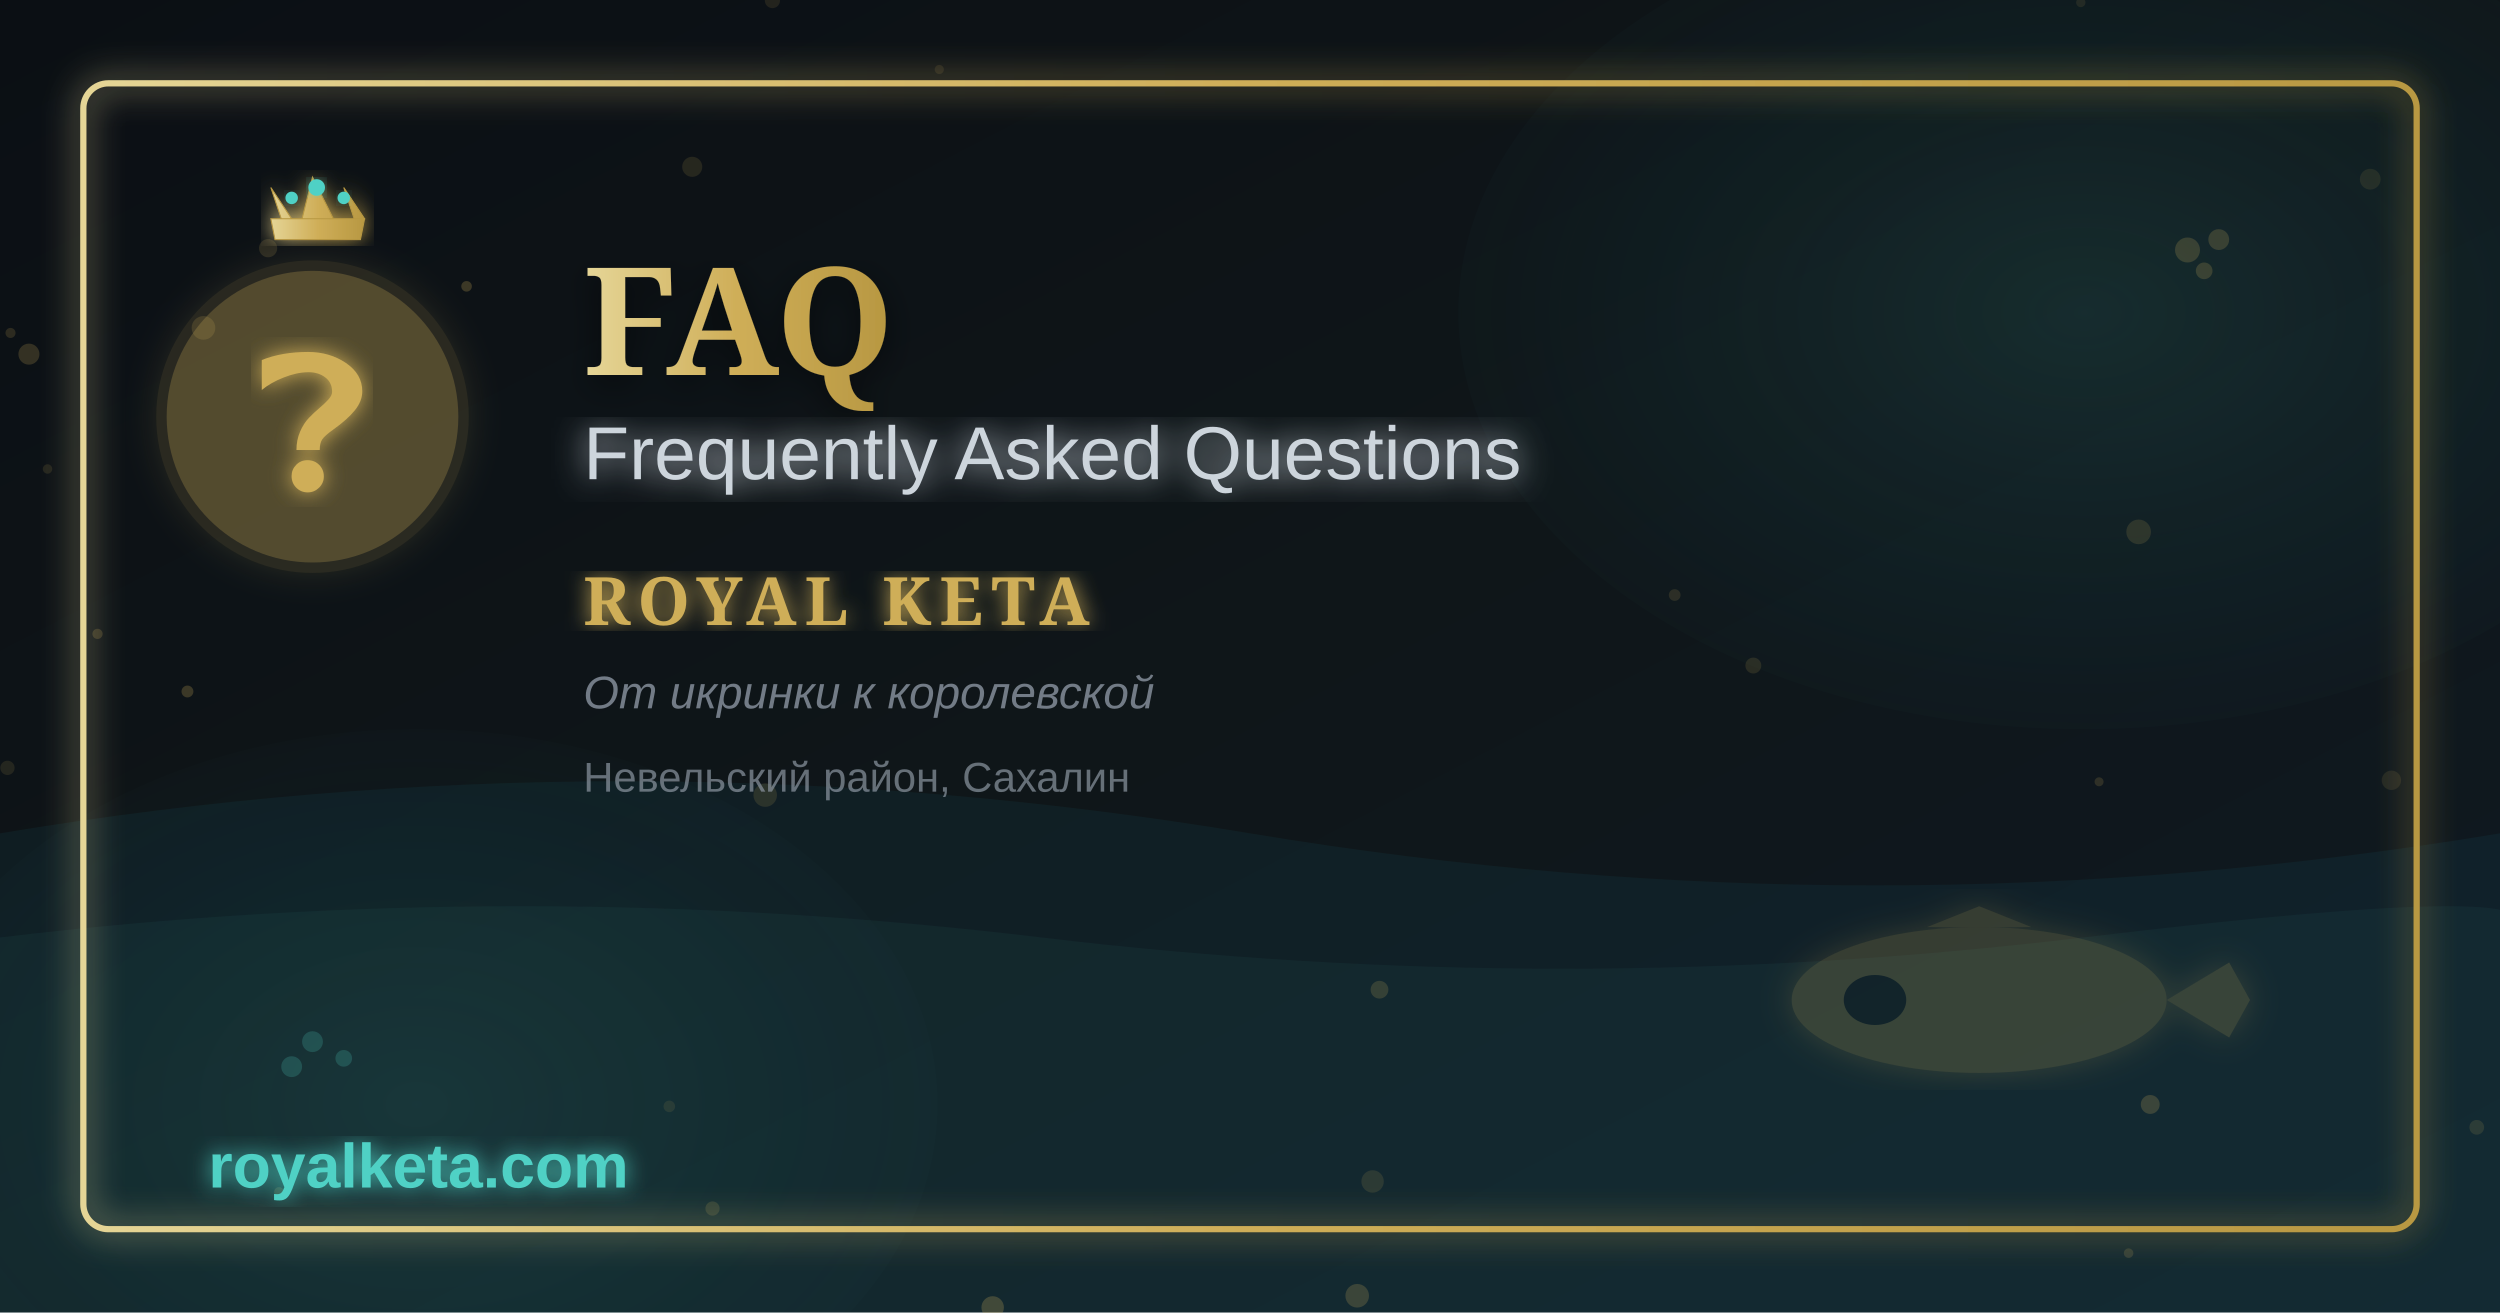
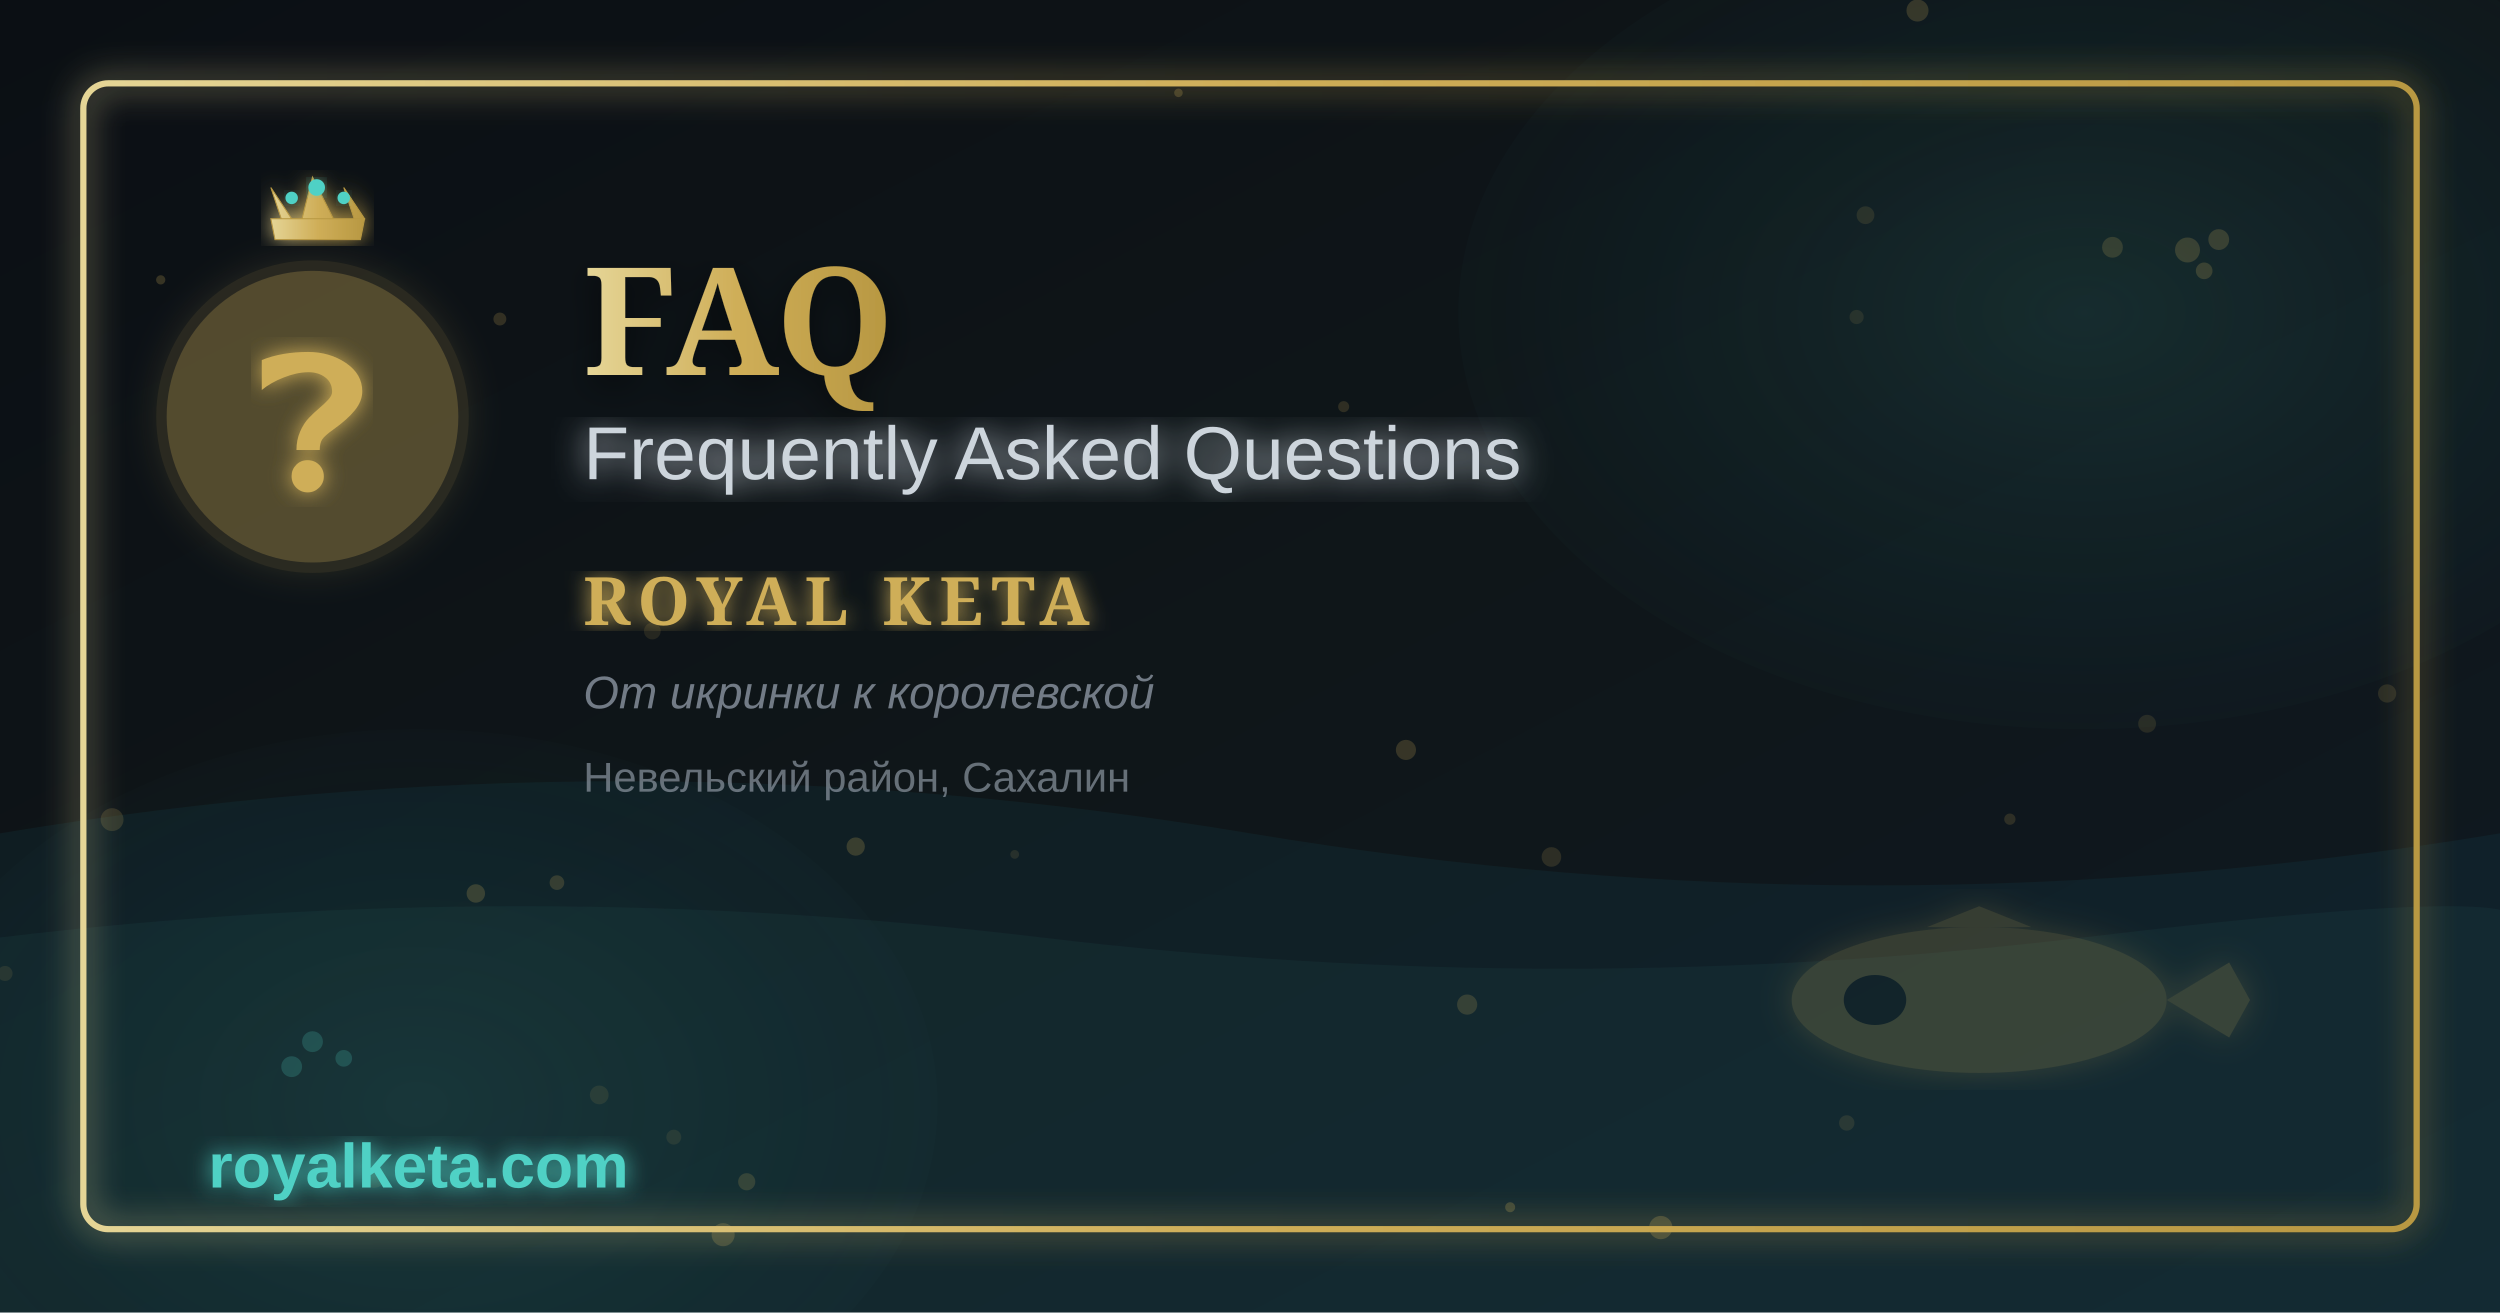
<svg xmlns="http://www.w3.org/2000/svg" width="1200" height="630">
  <defs>
    <linearGradient id="bgGradient" x1="0%" y1="0%" x2="100%" y2="100%">
      <stop offset="0%" style="stop-color:#0B0F14;stop-opacity:1" />
      <stop offset="50%" style="stop-color:#0F1619;stop-opacity:1" />
      <stop offset="100%" style="stop-color:#0F1922;stop-opacity:1" />
    </linearGradient>
    <linearGradient id="goldGradient" x1="0%" y1="0%" x2="100%" y2="0%">
      <stop offset="0%" style="stop-color:#E5D596;stop-opacity:1" />
      <stop offset="50%" style="stop-color:#CFAE58;stop-opacity:1" />
      <stop offset="100%" style="stop-color:#B89842;stop-opacity:1" />
    </linearGradient>
    <radialGradient id="oceanGradient" cx="50%" cy="50%" r="50%">
      <stop offset="0%" style="stop-color:#4FD1C5;stop-opacity:0.3" />
      <stop offset="100%" style="stop-color:#1E90A0;stop-opacity:0.05" />
    </radialGradient>
    <filter id="glow">
      <feGaussianBlur stdDeviation="5" result="coloredBlur" />
      <feMerge>
        <feMergeNode in="coloredBlur" />
        <feMergeNode in="SourceGraphic" />
      </feMerge>
    </filter>
    <filter id="softGlow">
      <feGaussianBlur stdDeviation="8" result="coloredBlur" />
      <feMerge>
        <feMergeNode in="coloredBlur" />
        <feMergeNode in="SourceGraphic" />
      </feMerge>
    </filter>
    <filter id="shadow">
      <feDropShadow dx="0" dy="4" stdDeviation="8" flood-color="#000000" flood-opacity="0.5" />
    </filter>
  </defs>
  <rect width="1200" height="630" fill="url(#bgGradient)" />
  <ellipse cx="1000" cy="150" rx="300" ry="200" fill="url(#oceanGradient)" opacity="0.4" />
  <ellipse cx="200" cy="530" rx="250" ry="180" fill="url(#oceanGradient)" opacity="0.3" />
  <path d="M 0 400 Q 300 350 600 400 T 1200 400 L 1200 630 L 0 630 Z" fill="#1E90A0" opacity="0.08" />
  <path d="M 0 450 Q 250 420 500 450 T 1000 450 T 1200 450 L 1200 630 L 0 630 Z" fill="#4FD1C5" opacity="0.05" />
-   <circle cx="998.783" cy="1.198" r="2.225" fill="#CFAE58" opacity="0.107" />
-   <circle cx="13.883" cy="169.988" r="5.051" fill="#CFAE58" opacity="0.204" />
-   <circle cx="128.689" cy="119.136" r="4.364" fill="#CFAE58" opacity="0.158" />
-   <circle cx="1007.554" cy="375.259" r="2.146" fill="#CFAE58" opacity="0.171" />
-   <circle cx="223.954" cy="137.44" r="2.542" fill="#CFAE58" opacity="0.243" />
-   <circle cx="476.483" cy="627.571" r="5.393" fill="#CFAE58" opacity="0.249" />
-   <circle cx="1021.727" cy="601.506" r="2.282" fill="#CFAE58" opacity="0.171" />
-   <circle cx="332.262" cy="80.073" r="4.826" fill="#CFAE58" opacity="0.13" />
-   <circle cx="370.769" cy="0.26" r="3.648" fill="#CFAE58" opacity="0.117" />
-   <circle cx="658.849" cy="567.094" r="5.388" fill="#CFAE58" opacity="0.131" />
-   <circle cx="803.85" cy="285.617" r="2.813" fill="#CFAE58" opacity="0.146" />
-   <circle cx="841.601" cy="319.462" r="3.818" fill="#CFAE58" opacity="0.139" />
-   <circle cx="133.939" cy="572.169" r="2.35" fill="#CFAE58" opacity="0.168" />
-   <circle cx="1032.11" cy="530.141" r="4.541" fill="#CFAE58" opacity="0.211" />
-   <circle cx="662.158" cy="475.062" r="4.256" fill="#CFAE58" opacity="0.186" />
-   <circle cx="321.268" cy="531.06" r="2.771" fill="#CFAE58" opacity="0.107" />
-   <circle cx="5.044" cy="159.817" r="2.414" fill="#CFAE58" opacity="0.17" />
-   <circle cx="342.01" cy="580.105" r="3.409" fill="#CFAE58" opacity="0.159" />
-   <circle cx="22.819" cy="225.11" r="2.261" fill="#CFAE58" opacity="0.127" />
-   <circle cx="1147.882" cy="374.54" r="4.654" fill="#CFAE58" opacity="0.114" />
-   <circle cx="46.809" cy="304.259" r="2.449" fill="#CFAE58" opacity="0.197" />
-   <circle cx="651.46" cy="621.964" r="5.666" fill="#CFAE58" opacity="0.214" />
-   <circle cx="97.671" cy="157.385" r="5.672" fill="#CFAE58" opacity="0.175" />
-   <circle cx="1026.545" cy="255.302" r="5.914" fill="#CFAE58" opacity="0.149" />
-   <circle cx="3.587" cy="368.576" r="3.426" fill="#CFAE58" opacity="0.124" />
-   <circle cx="1137.714" cy="86.011" r="4.984" fill="#CFAE58" opacity="0.108" />
-   <circle cx="1188.844" cy="541.11" r="3.528" fill="#CFAE58" opacity="0.14" />
-   <circle cx="89.975" cy="331.917" r="2.851" fill="#CFAE58" opacity="0.238" />
-   <circle cx="367.308" cy="381.644" r="5.653" fill="#CFAE58" opacity="0.142" />
-   <circle cx="450.864" cy="33.358" r="2.198" fill="#CFAE58" opacity="0.113" />
+   <circle cx="358.418" cy="567.247" r="4.128" fill="#CFAE58" opacity="0.176" />
+   <circle cx="267.333" cy="423.664" r="3.513" fill="#CFAE58" opacity="0.192" />
+   <circle cx="239.94" cy="153.128" r="3.098" fill="#CFAE58" opacity="0.196" />
+   <circle cx="1013.988" cy="118.695" r="4.991" fill="#CFAE58" opacity="0.177" />
+   <circle cx="1030.615" cy="347.404" r="4.294" fill="#CFAE58" opacity="0.129" />
+   <circle cx="410.742" cy="406.35" r="4.379" fill="#CFAE58" opacity="0.221" />
+   <circle cx="228.401" cy="428.86" r="4.428" fill="#CFAE58" opacity="0.213" />
+   <circle cx="644.96" cy="195.194" r="2.65" fill="#CFAE58" opacity="0.171" />
+   <circle cx="77.138" cy="134.33" r="2.21" fill="#CFAE58" opacity="0.226" />
+   <circle cx="565.66" cy="44.562" r="2.041" fill="#CFAE58" opacity="0.232" />
+   <circle cx="2.42" cy="467.268" r="3.612" fill="#CFAE58" opacity="0.112" />
+   <circle cx="886.441" cy="539.02" r="3.697" fill="#CFAE58" opacity="0.123" />
+   <circle cx="964.737" cy="393.206" r="2.71" fill="#CFAE58" opacity="0.164" />
+   <circle cx="1145.823" cy="332.867" r="4.387" fill="#CFAE58" opacity="0.145" />
+   <circle cx="674.852" cy="359.963" r="4.831" fill="#CFAE58" opacity="0.21" />
+   <circle cx="744.683" cy="411.349" r="4.701" fill="#CFAE58" opacity="0.158" />
+   <circle cx="165.307" cy="187.33" r="2.417" fill="#CFAE58" opacity="0.171" />
+   <circle cx="895.446" cy="103.293" r="4.266" fill="#CFAE58" opacity="0.127" />
+   <circle cx="179.629" cy="565.238" r="4.952" fill="#CFAE58" opacity="0.109" />
+   <circle cx="287.637" cy="525.565" r="4.498" fill="#CFAE58" opacity="0.106" />
+   <circle cx="797.169" cy="589.231" r="5.588" fill="#CFAE58" opacity="0.243" />
+   <circle cx="487.059" cy="410.109" r="2.095" fill="#CFAE58" opacity="0.122" />
+   <circle cx="724.874" cy="579.466" r="2.398" fill="#CFAE58" opacity="0.243" />
+   <circle cx="313.114" cy="302.909" r="4.007" fill="#CFAE58" opacity="0.126" />
+   <circle cx="891.173" cy="152.158" r="3.403" fill="#CFAE58" opacity="0.113" />
+   <circle cx="704.24" cy="482.2" r="4.843" fill="#CFAE58" opacity="0.191" />
+   <circle cx="347.114" cy="592.653" r="5.542" fill="#CFAE58" opacity="0.213" />
+   <circle cx="323.428" cy="545.827" r="3.572" fill="#CFAE58" opacity="0.102" />
+   <circle cx="920.398" cy="5.055" r="5.292" fill="#CFAE58" opacity="0.206" />
+   <circle cx="53.795" cy="393.418" r="5.493" fill="#CFAE58" opacity="0.173" />
  <rect x="40" y="40" width="1120" height="550" fill="none" stroke="url(#goldGradient)" stroke-width="3" rx="12" filter="url(#softGlow)" />
  <circle cx="150" cy="200" r="75" fill="#CFAE58" opacity="0.15" filter="url(#softGlow)" />
  <circle cx="150" cy="200" r="70" fill="#CFAE58" opacity="0.25" />
  <text x="150" y="235" font-size="90" text-anchor="middle" fill="#CFAE58" filter="url(#glow)">❓</text>
  <g transform="translate(100, 70)">
    <path d="M 30 20 L 40 35 L 35 35 Z M 50 15 L 60 35 L 45 35 Z M 65 20 L 75 35 L 70 35 Z M 30 35 L 75 35 L 73 45 L 32 45 Z" fill="url(#goldGradient)" filter="url(#glow)" stroke="#B89842" stroke-width="0.5" />
    <circle cx="40" cy="25" r="3" fill="#4FD1C5" filter="url(#glow)" />
    <circle cx="52" cy="20" r="4" fill="#4FD1C5" filter="url(#glow)" />
    <circle cx="65" cy="25" r="3" fill="#4FD1C5" filter="url(#glow)" />
  </g>
  <text x="280" y="180" font-family="Georgia, serif" font-size="72" font-weight="bold" fill="url(#goldGradient)" filter="url(#shadow)">FAQ</text>
  <text x="280" y="230" font-family="Arial, sans-serif" font-size="36" fill="#D6DEE6" opacity="0.95" filter="url(#softGlow)">Frequently Asked Questions</text>
  <text x="280" y="300" font-family="Georgia, serif" font-size="32" font-weight="bold" fill="#CFAE58" letter-spacing="4" filter="url(#glow)">ROYAL KETA</text>
  <text x="280" y="340" font-family="Arial, sans-serif" font-size="22" font-style="italic" fill="#8B95A1" opacity="0.8">От икринки к королевской</text>
  <text x="280" y="380" font-family="Arial, sans-serif" font-size="20" fill="#8B95A1" opacity="0.7">Невельский район, Сахалин</text>
  <text x="100" y="570" font-family="Arial, sans-serif" font-size="30" font-weight="bold" fill="#4FD1C5" filter="url(#glow)">royalketa.com</text>
  <g transform="translate(950, 480)" opacity="0.2" filter="url(#softGlow)">
    <ellipse cx="0" cy="0" rx="90" ry="35" fill="#CFAE58" />
    <path d="M 90 0 L 120 -18 L 130 0 L 120 18 Z" fill="#CFAE58" />
    <path d="M -25 -35 L 0 -45 L 25 -35 Z" fill="#CFAE58" />
    <ellipse cx="-50" cy="0" rx="15" ry="12" fill="#0B0F14" />
  </g>
  <g opacity="0.2">
    <circle cx="1050" cy="120" r="6" fill="#CFAE58" />
    <circle cx="1065" cy="115" r="5" fill="#CFAE58" />
    <circle cx="1058" cy="130" r="4" fill="#CFAE58" />
    <circle cx="150" cy="500" r="5" fill="#4FD1C5" />
    <circle cx="165" cy="508" r="4" fill="#4FD1C5" />
    <circle cx="140" cy="512" r="5" fill="#4FD1C5" />
  </g>
</svg>
